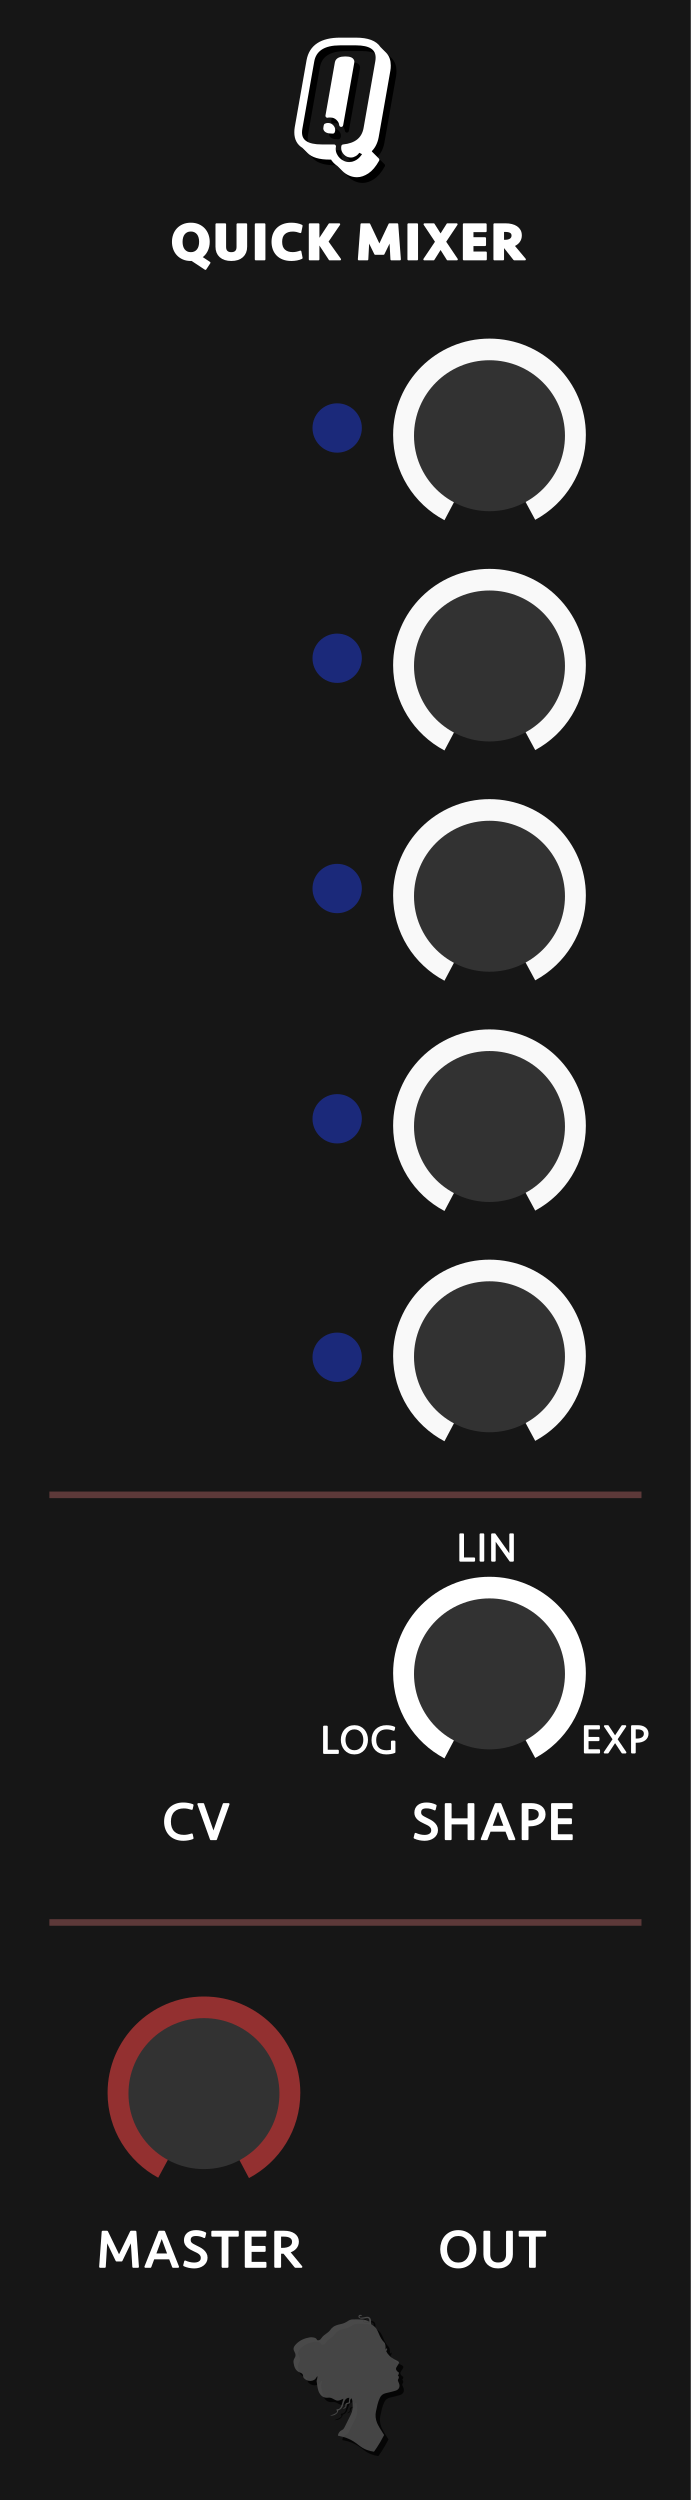
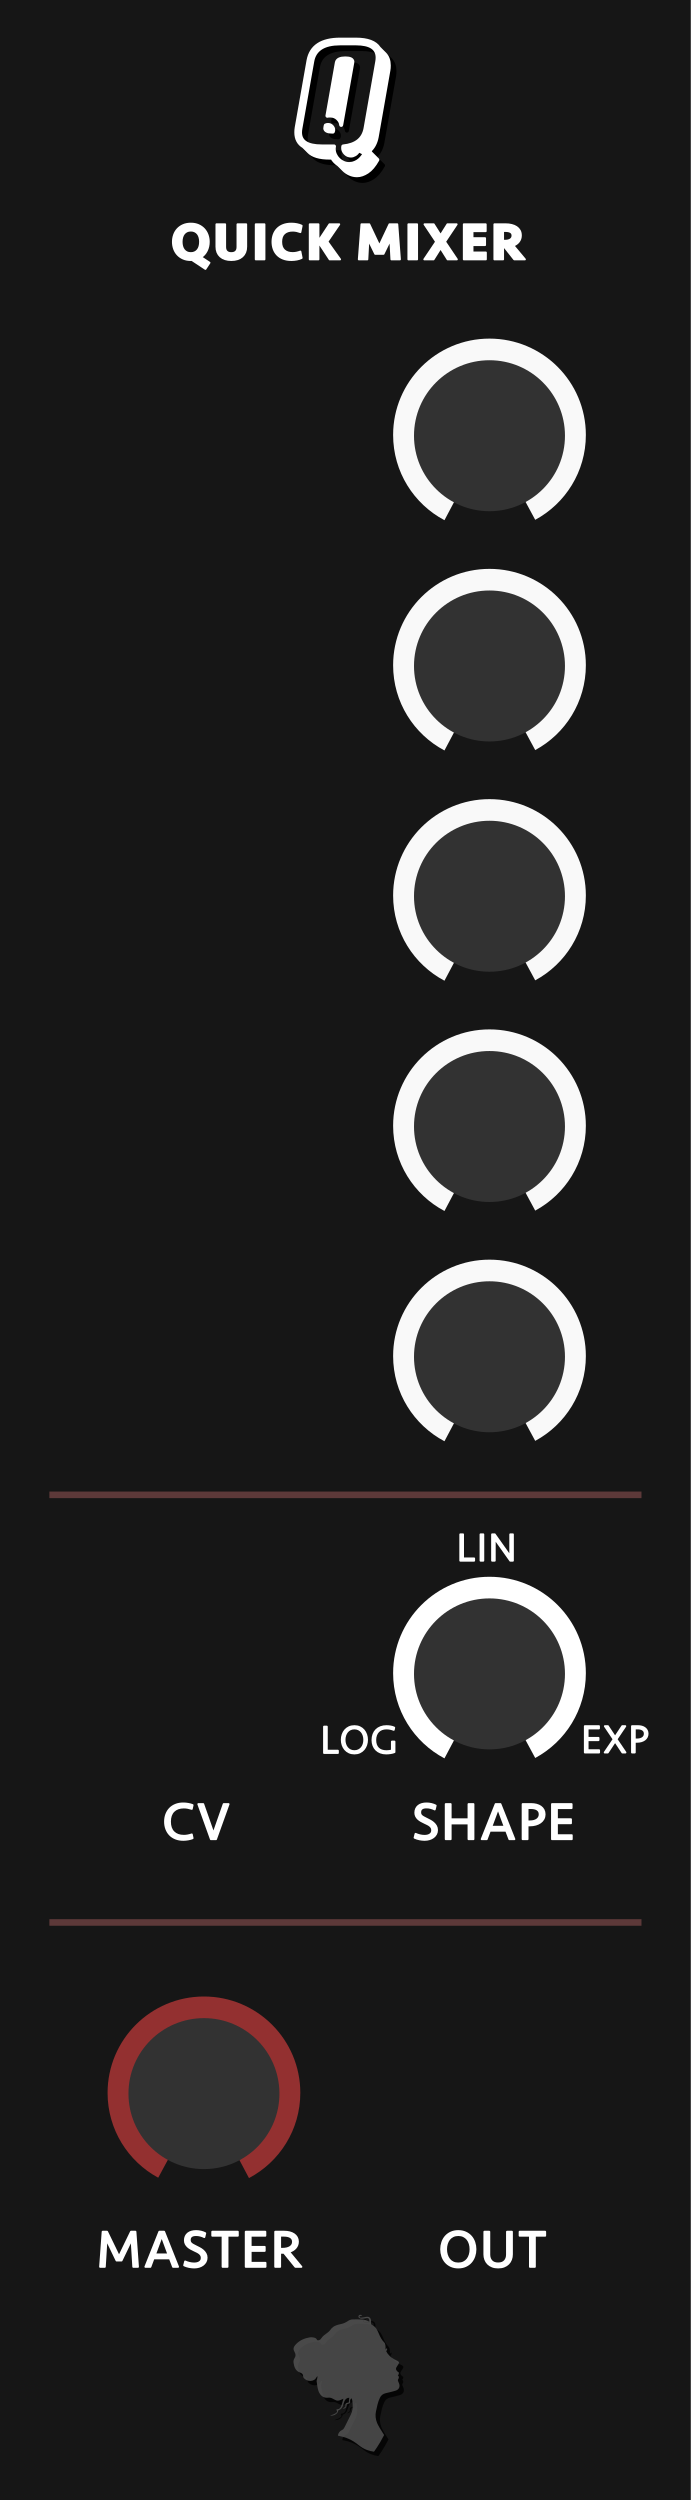
<svg xmlns="http://www.w3.org/2000/svg" width="105px" height="380px" version="1.1" xml:space="preserve" style="fill-rule:evenodd;clip-rule:evenodd;stroke-miterlimit:10;">
  <g id="Panel" transform="matrix(1.4,0,0,1,-7.10543e-15,0)">
    <rect x="0" y="0" width="75" height="380" style="fill:#161616;" />
  </g>
  <g id="Scales" transform="matrix(1,0,0,1,7.5,0)">
    <g id="ScaleSmall_3_" transform="matrix(1,0,0,1,-6.09332,-115.43)">
      <g id="OuterCircle_4_" transform="matrix(0.871536,0,0,0.871536,9.37732,23.2294)">
        <path d="M66.295,194.337c-4.545,-2.404 -7.642,-7.182 -7.642,-12.684c0,-7.92 6.422,-14.343 14.342,-14.343c7.921,0 14.343,6.423 14.343,14.343c0,5.459 -3.05,10.206 -7.538,12.628" style="fill:none;stroke:#f9f9f9;stroke-width:4.93px;" />
      </g>
      <circle id="Circle_4_" cx="72.995" cy="181.659" r="11.474" style="fill:#323232;" />
    </g>
    <g id="ScaleSmall_3_1" transform="matrix(1,0,0,1,-6.09332,-80.43)">
      <g id="OuterCircle_4_1" transform="matrix(0.871536,0,0,0.871536,9.37732,23.2294)">
        <path d="M66.295,194.337c-4.545,-2.404 -7.642,-7.182 -7.642,-12.684c0,-7.92 6.422,-14.343 14.342,-14.343c7.921,0 14.343,6.423 14.343,14.343c0,5.459 -3.05,10.206 -7.538,12.628" style="fill:none;stroke:#f9f9f9;stroke-width:4.93px;" />
      </g>
      <circle id="Circle_4_1" cx="72.995" cy="181.659" r="11.474" style="fill:#323232;" />
    </g>
    <g id="ScaleSmall_3_2" transform="matrix(1,0,0,1,-6.09332,-45.43)">
      <g id="OuterCircle_4_2" transform="matrix(0.871536,0,0,0.871536,9.37732,23.2294)">
        <path d="M66.295,194.337c-4.545,-2.404 -7.642,-7.182 -7.642,-12.684c0,-7.92 6.422,-14.343 14.342,-14.343c7.921,0 14.343,6.423 14.343,14.343c0,5.459 -3.05,10.206 -7.538,12.628" style="fill:none;stroke:#f9f9f9;stroke-width:4.93px;" />
      </g>
      <circle id="Circle_4_2" cx="72.995" cy="181.659" r="11.474" style="fill:#323232;" />
    </g>
    <g id="ScaleSmall_3_3" transform="matrix(1,0,0,1,-6.09332,-10.43)">
      <g id="OuterCircle_4_3" transform="matrix(0.871536,0,0,0.871536,9.37732,23.2294)">
        <path d="M66.295,194.337c-4.545,-2.404 -7.642,-7.182 -7.642,-12.684c0,-7.92 6.422,-14.343 14.342,-14.343c7.921,0 14.343,6.423 14.343,14.343c0,5.459 -3.05,10.206 -7.538,12.628" style="fill:none;stroke:#f9f9f9;stroke-width:4.93px;" />
      </g>
      <circle id="Circle_4_3" cx="72.995" cy="181.659" r="11.474" style="fill:#323232;" />
    </g>
    <g id="ScaleSmall_3_4" transform="matrix(1,0,0,1,-6.09332,24.57)">
      <g id="OuterCircle_4_4" transform="matrix(0.871536,0,0,0.871536,9.37732,23.2294)">
        <path d="M66.295,194.337c-4.545,-2.404 -7.642,-7.182 -7.642,-12.684c0,-7.92 6.422,-14.343 14.342,-14.343c7.921,0 14.343,6.423 14.343,14.343c0,5.459 -3.05,10.206 -7.538,12.628" style="fill:none;stroke:#f9f9f9;stroke-width:4.93px;" />
      </g>
      <circle id="Circle_4_4" cx="72.995" cy="181.659" r="11.474" style="fill:#323232;" />
    </g>
    <g id="ScaleSmall_3_5" transform="matrix(1,0,0,1,-6.09332,72.7723)">
      <g id="OuterCircle_4_5" transform="matrix(0.871536,0,0,0.871536,9.37732,23.2294)">
        <path d="M66.295,194.337c-4.545,-2.404 -7.642,-7.182 -7.642,-12.684c0,-7.92 6.422,-14.343 14.342,-14.343c7.921,0 14.343,6.423 14.343,14.343c0,5.459 -3.05,10.206 -7.538,12.628" style="fill:none;stroke:#fff;stroke-width:4.93px;" />
      </g>
      <circle id="Circle_4_5" cx="72.995" cy="181.659" r="11.474" style="fill:#323232;" />
    </g>
    <g id="ScaleSmall_3_6" transform="matrix(-1,0,0,1,96.4955,136.57)">
      <g id="OuterCircle_4_6" transform="matrix(0.871536,0,0,0.871536,9.37732,23.2294)">
        <path d="M66.295,194.337c-4.545,-2.404 -7.642,-7.182 -7.642,-12.684c0,-7.92 6.422,-14.343 14.342,-14.343c7.921,0 14.343,6.423 14.343,14.343c0,5.459 -3.05,10.206 -7.538,12.628" style="fill:none;stroke:#d63e3e;stroke-opacity:0.651;stroke-width:4.93px;" />
      </g>
      <circle id="Circle_4_6" cx="72.995" cy="181.659" r="11.474" style="fill:#323232;" />
-     </g>
-   </g>
-   <g id="LEDs" transform="matrix(1,0,0,1,6.5,0)">
-     <g transform="matrix(0.721533,0,0,0.783514,-41.1115,-54.6254)">
-       <ellipse cx="118.999" cy="152.748" rx="5.197" ry="4.786" style="fill:#1b297a;" />
-     </g>
-     <g transform="matrix(0.721533,0,0,0.783514,-41.1115,-19.6254)">
-       <ellipse cx="118.999" cy="152.748" rx="5.197" ry="4.786" style="fill:#1b297a;" />
-     </g>
-     <g transform="matrix(0.721533,0,0,0.783514,-41.1115,15.3746)">
-       <ellipse cx="118.999" cy="152.748" rx="5.197" ry="4.786" style="fill:#1b297a;" />
-     </g>
-     <g transform="matrix(0.721533,0,0,0.783514,-41.1115,50.3746)">
-       <ellipse cx="118.999" cy="152.748" rx="5.197" ry="4.786" style="fill:#1b297a;" />
-     </g>
-     <g transform="matrix(0.721533,0,0,0.783514,-41.1115,86.6246)">
-       <ellipse cx="118.999" cy="152.748" rx="5.197" ry="4.786" style="fill:#1b297a;" />
    </g>
  </g>
  <g id="Logo" transform="matrix(1,0,0,1,15.5,0)">
    <g transform="matrix(0.0779295,0,0,0.0779295,27.7136,350.135)">
      <path d="M232.321,164.268c-0.551,-1.407 -1.25,-2.487 -1.733,-4.267l0.016,0c-0.034,0 -0.056,-0.074 -0.088,-0.149c-0.062,-0.193 -0.122,-0.353 -0.173,-0.548c-0.097,-0.365 -0.189,-0.759 -0.253,-1.179c-0.043,-2.08 1.872,-2.792 1.946,-5.183c0.081,-2.573 -1.476,-3.898 -1.946,-4.241c-0.02,-0.028 -0.037,-0.054 -0.056,-0.082c0.012,-0.037 0.02,-0.068 0.031,-0.104c2.993,-2.433 1.69,-5.738 1.69,-5.738c-0.636,-0.338 -1.313,-0.55 -1.797,-0.98c-4.337,-3.863 -4.606,-6.636 -1.196,-11.288c0.866,-1.185 1.746,-2.375 2.467,-3.649c1.761,-3.117 1.359,-4.599 -1.81,-6.367c-2.28,-1.271 -4.743,-2.218 -6.988,-3.545c-6.396,-3.778 -11.834,-8.521 -15.061,-15.174c2.171,-3.872 2.171,-3.872 1.304,-6.341c-0.791,0.865 -1.527,1.672 -2.688,2.944c0,-3.049 0.294,-5.379 -0.083,-7.595c-0.367,-2.156 -0.85,-4.792 -2.281,-6.178c-5.217,-5.045 -8.175,-11.292 -10.92,-17.796c-2.029,-4.806 -4.196,-9.66 -8.171,-13.236c-2,-1.8 -4.474,-3.072 -6.742,-4.587c0,-1.354 0.017,-2.653 -0.006,-3.951c-0.019,-1.297 0.038,-2.61 -0.136,-3.89c-0.702,-5.113 -4.34,-7.564 -9.404,-6.548c-3.181,0.638 -6.385,1.238 -9.605,1.563c-1.888,0.19 -3.584,0.128 -3.225,-3.432c1.62,0 3.162,0 5.368,0c-1.104,0 -1.515,-1.544 -2.067,-1.769c-2.208,-0.892 -4.045,-0.36 -5.099,1.396c-1.25,2.077 0.023,3.586 1.504,4.555c1.273,0.832 3.004,1.441 4.492,1.365c3.234,-0.167 6.436,-0.842 9.658,-1.296c2.8,-0.394 4.451,0.587 5.01,3.266c0.266,1.278 0.047,2.658 0.047,3.561c-3.72,-1.383 -6.953,-3.369 -10.347,-3.69c-7.432,-0.706 -14.956,-0.912 -22.413,-0.611c-3.084,0.124 -6.484,1.511 -9.049,3.309c-4.547,3.188 -9.441,5.039 -14.773,6.138c-2.549,0.526 -5.106,1.149 -7.55,2.03c-4.689,1.689 -8.626,4.342 -11.53,8.63c-1.595,2.354 -3.836,4.445 -6.188,6.076c-4.591,3.184 -9.001,6.424 -12.144,11.187c-1.712,2.596 -4.124,4.212 -7.839,3.113c-1.104,-4.244 -4.87,-4.911 -8.627,-5.423c-1.764,-0.242 -3.625,-0.32 -5.373,-0.04c-10.247,1.643 -19.554,5.56 -26.813,13.074c-6.565,6.797 -5.937,10.365 -2.739,16.202c2.063,3.766 2.131,7.435 -0.279,11.089c-1.874,2.842 -2.57,6.013 -2.071,9.354c1.284,8.609 4.072,16.22 13.409,19.251c0.615,0.198 1.156,0.607 1.748,0.881c2.125,0.984 3.145,2.592 3.365,4.971c0.144,1.54 0.491,3.357 1.429,4.479c6.245,7.454 20.432,8.503 25.041,-1.951c0.189,-0.432 0.624,-0.756 0.945,-1.129c0.305,0.134 0.609,0.266 0.914,0.399c-0.27,1.348 -0.539,2.694 -0.81,4.042c-0.351,1.75 -1.204,3.572 -0.961,5.235c0.915,6.264 1.484,12.716 3.503,18.648c2.452,7.204 8.53,14.587 18.762,13.197c3.549,-0.483 6.782,0.391 9.818,2.234c1.254,0.76 2.657,1.272 3.912,2.027c3.221,1.943 6.497,1.898 9.857,0.464c2.024,-0.863 4.052,-1.726 6.331,-2.698c-1.16,4.041 -2.278,7.594 -3.189,11.197c-1.336,5.287 -3.631,9.452 -9.941,9.48c-0.115,0 -0.228,0.204 -0.481,0.441c0.473,1.385 0.975,2.855 1.446,4.234c-3.43,5.076 -9.388,5.288 -13.951,7.881c8.949,0.082 15.39,-4.254 16.179,-10.562c4.91,-1.582 7.805,-5.034 9.233,-9.921c0.777,-2.659 1.611,-5.32 2.672,-7.879c1.746,-4.209 4.792,-6.719 9.406,-6.833c-0.302,3.22 -0.579,6.169 -0.855,9.113c-6.687,1.486 -6.819,1.649 -6.534,8.315c-1.583,1.269 -3.238,2.596 -5.685,4.557c6.226,-1.428 7.436,-2.953 8.025,-9.211c0.938,-0.325 1.962,-0.799 3.039,-1.035c4.009,-0.875 4.11,-0.859 3.682,-5.037c-0.251,-2.445 0.739,-3.996 3.163,-5.664c0.451,1.766 0.892,3.088 1.115,4.445c0.316,1.923 0.547,3.867 0.687,5.81c0.517,7.404 -0.06,14.643 -3.457,21.43c-4.159,8.313 -8.334,16.622 -12.413,24.973c-1.174,2.404 -2.482,4.234 -5.172,5.433c-4.265,1.907 -7.421,6.556 -7.757,10.832c15.258,2.949 26.312,6.953 41.04,18.833c9.647,7.785 19.862,11.309 29.399,12.456c0.003,-0.004 10.248,-13.711 19.753,-32.558c-0.241,-0.365 -0.484,-0.728 -0.723,-1.095c-6.25,-9.478 -11.533,-18.592 -13.049,-22.521c-2.853,-7.395 -3.838,-14.659 -2.132,-22.466c1.983,-9.083 3.633,-18.206 7.761,-26.672c2.412,-4.95 6.15,-7.711 11.519,-8.858c6.366,-1.36 12.689,-3.037 18.94,-4.868c6.706,-1.966 9.308,-7.753 6.747,-14.275Z" style="fill-opacity:0.761;fill-rule:nonzero;" />
    </g>
    <g transform="matrix(0.0779295,0,0,0.0779295,27.0462,349.468)">
      <path d="M232.321,164.268c-0.551,-1.407 -1.25,-2.487 -1.733,-4.267l0.016,0c-0.034,0 -0.056,-0.074 -0.088,-0.149c-0.062,-0.193 -0.122,-0.353 -0.173,-0.548c-0.097,-0.365 -0.189,-0.759 -0.253,-1.179c-0.043,-2.08 1.872,-2.792 1.946,-5.183c0.081,-2.573 -1.476,-3.898 -1.946,-4.241c-0.02,-0.028 -0.037,-0.054 -0.056,-0.082c0.012,-0.037 0.02,-0.068 0.031,-0.104c2.993,-2.433 1.69,-5.738 1.69,-5.738c-0.636,-0.338 -1.313,-0.55 -1.797,-0.98c-4.337,-3.863 -4.606,-6.636 -1.196,-11.288c0.866,-1.185 1.746,-2.375 2.467,-3.649c1.761,-3.117 1.359,-4.599 -1.81,-6.367c-2.28,-1.271 -4.743,-2.218 -6.988,-3.545c-6.396,-3.778 -11.834,-8.521 -15.061,-15.174c2.171,-3.872 2.171,-3.872 1.304,-6.341c-0.791,0.865 -1.527,1.672 -2.688,2.944c0,-3.049 0.294,-5.379 -0.083,-7.595c-0.367,-2.156 -0.85,-4.792 -2.281,-6.178c-5.217,-5.045 -8.175,-11.292 -10.92,-17.796c-2.029,-4.806 -4.196,-9.66 -8.171,-13.236c-2,-1.8 -4.474,-3.072 -6.742,-4.587c0,-1.354 0.017,-2.653 -0.006,-3.951c-0.019,-1.297 0.038,-2.61 -0.136,-3.89c-0.702,-5.113 -4.34,-7.564 -9.404,-6.548c-3.181,0.638 -6.385,1.238 -9.605,1.563c-1.888,0.19 -3.584,0.128 -3.225,-3.432c1.62,0 3.162,0 5.368,0c-1.104,0 -1.515,-1.544 -2.067,-1.769c-2.208,-0.892 -4.045,-0.36 -5.099,1.396c-1.25,2.077 0.023,3.586 1.504,4.555c1.273,0.832 3.004,1.441 4.492,1.365c3.234,-0.167 6.436,-0.842 9.658,-1.296c2.8,-0.394 4.451,0.587 5.01,3.266c0.266,1.278 0.047,2.658 0.047,3.561c-3.72,-1.383 -6.953,-3.369 -10.347,-3.69c-7.432,-0.706 -14.956,-0.912 -22.413,-0.611c-3.084,0.124 -6.484,1.511 -9.049,3.309c-4.547,3.188 -9.441,5.039 -14.773,6.138c-2.549,0.526 -5.106,1.149 -7.55,2.03c-4.689,1.689 -8.626,4.342 -11.53,8.63c-1.595,2.354 -3.836,4.445 -6.188,6.076c-4.591,3.184 -9.001,6.424 -12.144,11.187c-1.712,2.596 -4.124,4.212 -7.839,3.113c-1.104,-4.244 -4.87,-4.911 -8.627,-5.423c-1.764,-0.242 -3.625,-0.32 -5.373,-0.04c-10.247,1.643 -19.554,5.56 -26.813,13.074c-6.565,6.797 -5.937,10.365 -2.739,16.202c2.063,3.766 2.131,7.435 -0.279,11.089c-1.874,2.842 -2.57,6.013 -2.071,9.354c1.284,8.609 4.072,16.22 13.409,19.251c0.615,0.198 1.156,0.607 1.748,0.881c2.125,0.984 3.145,2.592 3.365,4.971c0.144,1.54 0.491,3.357 1.429,4.479c6.245,7.454 20.432,8.503 25.041,-1.951c0.189,-0.432 0.624,-0.756 0.945,-1.129c0.305,0.134 0.609,0.266 0.914,0.399c-0.27,1.348 -0.539,2.694 -0.81,4.042c-0.351,1.75 -1.204,3.572 -0.961,5.235c0.915,6.264 1.484,12.716 3.503,18.648c2.452,7.204 8.53,14.587 18.762,13.197c3.549,-0.483 6.782,0.391 9.818,2.234c1.254,0.76 2.657,1.272 3.912,2.027c3.221,1.943 6.497,1.898 9.857,0.464c2.024,-0.863 4.052,-1.726 6.331,-2.698c-1.16,4.041 -2.278,7.594 -3.189,11.197c-1.336,5.287 -3.631,9.452 -9.941,9.48c-0.115,0 -0.228,0.204 -0.481,0.441c0.473,1.385 0.975,2.855 1.446,4.234c-3.43,5.076 -9.388,5.288 -13.951,7.881c8.949,0.082 15.39,-4.254 16.179,-10.562c4.91,-1.582 7.805,-5.034 9.233,-9.921c0.777,-2.659 1.611,-5.32 2.672,-7.879c1.746,-4.209 4.792,-6.719 9.406,-6.833c-0.302,3.22 -0.579,6.169 -0.855,9.113c-6.687,1.486 -6.819,1.649 -6.534,8.315c-1.583,1.269 -3.238,2.596 -5.685,4.557c6.226,-1.428 7.436,-2.953 8.025,-9.211c0.938,-0.325 1.962,-0.799 3.039,-1.035c4.009,-0.875 4.11,-0.859 3.682,-5.037c-0.251,-2.445 0.739,-3.996 3.163,-5.664c0.451,1.766 0.892,3.088 1.115,4.445c0.316,1.923 0.547,3.867 0.687,5.81c0.517,7.404 -0.06,14.643 -3.457,21.43c-4.159,8.313 -8.334,16.622 -12.413,24.973c-1.174,2.404 -2.482,4.234 -5.172,5.433c-4.265,1.907 -7.421,6.556 -7.757,10.832c15.258,2.949 26.312,6.953 41.04,18.833c9.647,7.785 19.862,11.309 29.399,12.456c0.003,-0.004 10.248,-13.711 19.753,-32.558c-0.241,-0.365 -0.484,-0.728 -0.723,-1.095c-6.25,-9.478 -11.533,-18.592 -13.049,-22.521c-2.853,-7.395 -3.838,-14.659 -2.132,-22.466c1.983,-9.083 3.633,-18.206 7.761,-26.672c2.412,-4.95 6.15,-7.711 11.519,-8.858c6.366,-1.36 12.689,-3.037 18.94,-4.868c6.706,-1.966 9.308,-7.753 6.747,-14.275Z" style="fill:#5a5a5a;fill-opacity:0.761;fill-rule:nonzero;" />
    </g>
  </g>
  <g id="Description" transform="matrix(1,0,0,1,-0.894207,-23.7183)">
    <path d="M30.054,63.222c-0.021,0.006 -0.042,0.01 -0.064,0.012c-0.021,0.003 -0.05,0.004 -0.088,0.004c-0.432,0 -0.817,-0.073 -1.156,-0.22c-0.338,-0.146 -0.624,-0.345 -0.856,-0.596c-0.232,-0.25 -0.408,-0.542 -0.528,-0.876c-0.12,-0.333 -0.18,-0.689 -0.18,-1.068c0,-0.378 0.06,-0.734 0.18,-1.068c0.12,-0.333 0.296,-0.625 0.528,-0.876c0.232,-0.25 0.518,-0.449 0.856,-0.596c0.339,-0.146 0.724,-0.22 1.156,-0.22c0.432,0 0.816,0.074 1.152,0.22c0.336,0.147 0.62,0.346 0.852,0.596c0.232,0.251 0.41,0.543 0.532,0.876c0.123,0.334 0.184,0.69 0.184,1.068c0,0.491 -0.1,0.94 -0.3,1.348c-0.2,0.408 -0.489,0.735 -0.868,0.98l1.28,0.848l-0.616,0.936l-2.064,-1.368Zm-0.152,-1.024c0.23,0 0.432,-0.042 0.608,-0.128c0.176,-0.085 0.324,-0.204 0.444,-0.356c0.12,-0.152 0.21,-0.333 0.268,-0.544c0.059,-0.21 0.088,-0.441 0.088,-0.692c0,-0.25 -0.029,-0.481 -0.088,-0.692c-0.058,-0.21 -0.148,-0.392 -0.268,-0.544c-0.12,-0.152 -0.268,-0.27 -0.444,-0.356c-0.176,-0.085 -0.378,-0.128 -0.608,-0.128c-0.234,0 -0.438,0.043 -0.612,0.128c-0.173,0.086 -0.32,0.204 -0.44,0.356c-0.12,0.152 -0.209,0.334 -0.268,0.544c-0.058,0.211 -0.088,0.442 -0.088,0.692c0,0.251 0.03,0.482 0.088,0.692c0.059,0.211 0.148,0.392 0.268,0.544c0.12,0.152 0.267,0.271 0.44,0.356c0.174,0.086 0.378,0.128 0.612,0.128Z" style="fill:#fff;fill-rule:nonzero;stroke:#fff;stroke-width:0.3px;stroke-linejoin:round;stroke-miterlimit:1.414;" />
    <path d="M36.998,57.814l1.312,0l0,3.408c0,0.63 -0.198,1.123 -0.596,1.48c-0.397,0.358 -0.95,0.536 -1.66,0.536c-0.709,0 -1.262,-0.178 -1.66,-0.536c-0.397,-0.357 -0.596,-0.85 -0.596,-1.48l0,-3.408l1.312,0l0,3.448c0,0.304 0.08,0.536 0.24,0.696c0.16,0.16 0.395,0.24 0.704,0.24c0.31,0 0.544,-0.08 0.704,-0.24c0.16,-0.16 0.24,-0.392 0.24,-0.696l0,-3.448Z" style="fill:#fff;fill-rule:nonzero;stroke:#fff;stroke-width:0.3px;stroke-linejoin:round;stroke-miterlimit:1.414;" />
    <rect x="39.774" y="57.814" width="1.312" height="5.328" style="fill:#fff;fill-rule:nonzero;stroke:#fff;stroke-width:0.3px;stroke-linejoin:round;stroke-miterlimit:1.414;" />
    <path d="M45.182,57.718c0.278,0 0.556,0.027 0.836,0.08c0.28,0.054 0.522,0.131 0.724,0.232l-0.192,0.968c-0.16,-0.064 -0.342,-0.118 -0.548,-0.164c-0.205,-0.045 -0.409,-0.068 -0.612,-0.068c-0.544,0 -0.973,0.142 -1.288,0.424c-0.314,0.283 -0.472,0.712 -0.472,1.288c0,0.576 0.158,1.006 0.472,1.288c0.315,0.283 0.744,0.424 1.288,0.424c0.203,0 0.407,-0.022 0.612,-0.068c0.206,-0.045 0.388,-0.1 0.548,-0.164l0.192,0.968c-0.202,0.102 -0.444,0.179 -0.724,0.232c-0.28,0.054 -0.558,0.08 -0.836,0.08c-0.469,0 -0.882,-0.069 -1.24,-0.208c-0.357,-0.138 -0.656,-0.33 -0.896,-0.576c-0.24,-0.245 -0.421,-0.536 -0.544,-0.872c-0.122,-0.336 -0.184,-0.704 -0.184,-1.104c0,-0.4 0.062,-0.768 0.184,-1.104c0.123,-0.336 0.304,-0.626 0.544,-0.872c0.24,-0.245 0.539,-0.437 0.896,-0.576c0.358,-0.138 0.771,-0.208 1.24,-0.208Z" style="fill:#fff;fill-rule:nonzero;stroke:#fff;stroke-width:0.3px;stroke-linejoin:round;stroke-miterlimit:1.414;" />
    <path d="M47.982,63.142l0,-5.328l1.312,0l0,2.552l1.68,-2.552l1.48,0l-1.8,2.632l1.928,2.696l-1.576,0l-1.712,-2.608l0,2.608l-1.312,0Z" style="fill:#fff;fill-rule:nonzero;stroke:#fff;stroke-width:0.3px;stroke-linejoin:round;stroke-miterlimit:1.414;" />
    <path d="M59.19,62.294l-1.264,0l-1.04,-2.136l-0.16,2.984l-1.288,0l0.4,-5.328l1.184,0l1.536,3.256l1.536,-3.256l1.184,0l0.4,5.328l-1.288,0l-0.16,-2.984l-1.04,2.136Z" style="fill:#fff;fill-rule:nonzero;stroke:#fff;stroke-width:0.3px;stroke-linejoin:round;stroke-miterlimit:1.414;" />
    <rect x="62.974" y="57.814" width="1.312" height="5.328" style="fill:#fff;fill-rule:nonzero;stroke:#fff;stroke-width:0.3px;stroke-linejoin:round;stroke-miterlimit:1.414;" />
    <path d="M68.534,60.462l1.8,2.68l-1.4,0l-1.072,-1.704l-1.072,1.704l-1.4,0l1.8,-2.68l-1.768,-2.648l1.392,0l1.048,1.664l1.048,-1.664l1.392,0l-1.768,2.648Z" style="fill:#fff;fill-rule:nonzero;stroke:#fff;stroke-width:0.3px;stroke-linejoin:round;stroke-miterlimit:1.414;" />
    <path d="M71.398,57.814l3.32,0l0,1.04l-2.008,0l0,1.072l1.912,0l0,1.04l-1.912,0l0,1.136l2.032,0l0,1.04l-3.344,0l0,-5.328Z" style="fill:#fff;fill-rule:nonzero;stroke:#fff;stroke-width:0.3px;stroke-linejoin:round;stroke-miterlimit:1.414;" />
    <path d="M80.062,59.502c0,0.358 -0.1,0.67 -0.3,0.936c-0.2,0.267 -0.478,0.47 -0.836,0.608l1.752,2.096l-1.616,0l-1.464,-1.848l-0.24,0l0,1.848l-1.312,0l0,-5.328l1.696,0c0.331,0 0.638,0.035 0.92,0.104c0.283,0.07 0.528,0.174 0.736,0.312c0.208,0.139 0.371,0.314 0.488,0.524c0.118,0.211 0.176,0.46 0.176,0.748Zm-1.264,0.024c0,-0.24 -0.093,-0.417 -0.28,-0.532c-0.186,-0.114 -0.448,-0.172 -0.784,-0.172l-0.376,0l0,1.496l0.32,0c0.352,0 0.627,-0.069 0.824,-0.208c0.198,-0.138 0.296,-0.333 0.296,-0.584Z" style="fill:#fff;fill-rule:nonzero;stroke:#fff;stroke-width:0.3px;stroke-linejoin:round;stroke-miterlimit:1.414;" />
  </g>
  <g id="Label" transform="matrix(1,0,0,1,7.5,0)">
    <g id="Description1" transform="matrix(1,0,0,1,-9.6616,216.412)">
      <path d="M30.022,57.718c0.24,0 0.491,0.023 0.752,0.068c0.262,0.046 0.48,0.106 0.656,0.18l-0.12,0.568c-0.181,-0.064 -0.376,-0.116 -0.584,-0.156c-0.208,-0.04 -0.413,-0.06 -0.616,-0.06c-0.666,0 -1.186,0.187 -1.56,0.56c-0.373,0.374 -0.56,0.907 -0.56,1.6c0,0.694 0.187,1.227 0.56,1.6c0.374,0.374 0.894,0.56 1.56,0.56c0.203,0 0.408,-0.02 0.616,-0.06c0.208,-0.04 0.403,-0.092 0.584,-0.156l0.12,0.568c-0.176,0.075 -0.394,0.135 -0.656,0.18c-0.261,0.046 -0.512,0.068 -0.752,0.068c-0.437,0 -0.828,-0.069 -1.172,-0.208c-0.344,-0.138 -0.633,-0.33 -0.868,-0.576c-0.234,-0.245 -0.414,-0.536 -0.54,-0.872c-0.125,-0.336 -0.188,-0.704 -0.188,-1.104c0,-0.4 0.063,-0.768 0.188,-1.104c0.126,-0.336 0.306,-0.626 0.54,-0.872c0.235,-0.245 0.524,-0.437 0.868,-0.576c0.344,-0.138 0.735,-0.208 1.172,-0.208Z" style="fill:#fff;fill-rule:nonzero;stroke:#fff;stroke-width:0.3px;stroke-linejoin:round;stroke-miterlimit:1.414;" />
      <path d="M36.166,57.814l0.736,0l-1.912,5.328l-0.768,0l-1.912,-5.328l0.736,0l1.56,4.456l1.56,-4.456Z" style="fill:#fff;fill-rule:nonzero;stroke:#fff;stroke-width:0.3px;stroke-linejoin:round;stroke-miterlimit:1.414;" />
    </g>
    <g id="Shapes">
      <g id="Description2" transform="matrix(1,0,0,1,53.982,203.234)">
        <path d="M27.42,59.146l2.136,0l0,0.336l-1.728,0l0,1.446l1.656,0l0,0.336l-1.656,0l0,1.542l1.746,0l0,0.336l-2.154,0l0,-3.996Z" style="fill:#fff;fill-rule:nonzero;stroke:#fff;stroke-width:0.3px;stroke-linejoin:round;stroke-miterlimit:1.414;" />
        <path d="M33.108,59.146l0.45,0l-1.338,1.986l1.362,2.01l-0.456,0l-1.116,-1.692l-1.116,1.692l-0.456,0l1.362,-2.01l-1.338,-1.986l0.45,0l1.098,1.662l1.098,-1.662Z" style="fill:#fff;fill-rule:nonzero;stroke:#fff;stroke-width:0.3px;stroke-linejoin:round;stroke-miterlimit:1.414;" />
        <path d="M36.942,60.286c0,0.192 -0.04,0.364 -0.12,0.516c-0.08,0.152 -0.191,0.28 -0.333,0.384c-0.142,0.104 -0.31,0.184 -0.504,0.24c-0.194,0.056 -0.407,0.084 -0.639,0.084l-0.348,0l0,1.632l-0.408,0l0,-3.996l0.894,0c0.2,0 0.389,0.024 0.567,0.072c0.178,0.048 0.333,0.12 0.465,0.216c0.132,0.096 0.236,0.215 0.312,0.357c0.076,0.142 0.114,0.307 0.114,0.495Zm-0.408,0c0,-0.144 -0.029,-0.267 -0.087,-0.369c-0.058,-0.102 -0.137,-0.185 -0.237,-0.249c-0.1,-0.064 -0.214,-0.111 -0.342,-0.141c-0.128,-0.03 -0.262,-0.045 -0.402,-0.045l-0.468,0l0,1.692l0.366,0c0.168,0 0.324,-0.02 0.468,-0.06c0.144,-0.04 0.268,-0.097 0.372,-0.171c0.104,-0.074 0.185,-0.166 0.243,-0.276c0.058,-0.11 0.087,-0.237 0.087,-0.381Z" style="fill:#fff;fill-rule:nonzero;stroke:#fff;stroke-width:0.3px;stroke-linejoin:round;stroke-miterlimit:1.414;" />
      </g>
      <g id="Description3" transform="matrix(1,0,0,1,14.3408,203.306)">
        <path d="M27.828,59.146l0,3.66l1.686,0l0,0.336l-2.094,0l0,-3.996l0.408,0Z" style="fill:#fff;fill-rule:nonzero;stroke:#fff;stroke-width:0.3px;stroke-linejoin:round;stroke-miterlimit:1.414;" />
        <path d="M32.028,63.214c-0.304,0 -0.575,-0.056 -0.813,-0.168c-0.238,-0.112 -0.438,-0.263 -0.6,-0.453c-0.162,-0.19 -0.286,-0.41 -0.372,-0.66c-0.086,-0.25 -0.129,-0.513 -0.129,-0.789c0,-0.276 0.043,-0.539 0.129,-0.789c0.086,-0.25 0.21,-0.47 0.372,-0.66c0.162,-0.19 0.362,-0.341 0.6,-0.453c0.238,-0.112 0.509,-0.168 0.813,-0.168c0.304,0 0.575,0.056 0.813,0.168c0.238,0.112 0.438,0.263 0.6,0.453c0.162,0.19 0.286,0.41 0.372,0.66c0.086,0.25 0.129,0.513 0.129,0.789c0,0.276 -0.043,0.539 -0.129,0.789c-0.086,0.25 -0.21,0.47 -0.372,0.66c-0.162,0.19 -0.362,0.341 -0.6,0.453c-0.238,0.112 -0.509,0.168 -0.813,0.168Zm0,-0.336c0.24,0 0.453,-0.046 0.639,-0.138c0.186,-0.092 0.344,-0.216 0.474,-0.372c0.13,-0.156 0.228,-0.339 0.294,-0.549c0.066,-0.21 0.099,-0.435 0.099,-0.675c0,-0.236 -0.033,-0.459 -0.099,-0.669c-0.066,-0.21 -0.164,-0.394 -0.294,-0.552c-0.13,-0.158 -0.288,-0.283 -0.474,-0.375c-0.186,-0.092 -0.399,-0.138 -0.639,-0.138c-0.24,0 -0.453,0.046 -0.639,0.138c-0.186,0.092 -0.343,0.217 -0.471,0.375c-0.128,0.158 -0.226,0.342 -0.294,0.552c-0.068,0.21 -0.102,0.433 -0.102,0.669c0,0.24 0.034,0.465 0.102,0.675c0.068,0.21 0.166,0.393 0.294,0.549c0.128,0.156 0.285,0.28 0.471,0.372c0.186,0.092 0.399,0.138 0.639,0.138Z" style="fill:#fff;fill-rule:nonzero;stroke:#fff;stroke-width:0.3px;stroke-linejoin:round;stroke-miterlimit:1.414;" />
        <path d="M36.9,59.074c0.216,0 0.424,0.017 0.624,0.051c0.2,0.034 0.384,0.091 0.552,0.171l-0.072,0.33c-0.164,-0.068 -0.34,-0.121 -0.528,-0.159c-0.188,-0.038 -0.378,-0.057 -0.57,-0.057c-0.26,0 -0.495,0.039 -0.705,0.117c-0.21,0.078 -0.39,0.193 -0.54,0.345c-0.15,0.152 -0.266,0.338 -0.348,0.558c-0.082,0.22 -0.123,0.472 -0.123,0.756c0,0.536 0.147,0.953 0.441,1.251c0.294,0.298 0.721,0.447 1.281,0.447c0.128,0 0.271,-0.01 0.429,-0.03c0.158,-0.02 0.289,-0.046 0.393,-0.078l0,-1.356l0.378,0l0,1.59c-0.16,0.064 -0.354,0.114 -0.582,0.15c-0.228,0.036 -0.45,0.054 -0.666,0.054c-0.324,0 -0.614,-0.049 -0.87,-0.147c-0.256,-0.098 -0.474,-0.236 -0.654,-0.414c-0.18,-0.178 -0.318,-0.392 -0.414,-0.642c-0.096,-0.25 -0.144,-0.525 -0.144,-0.825c0,-0.32 0.049,-0.61 0.147,-0.87c0.098,-0.26 0.239,-0.482 0.423,-0.666c0.184,-0.184 0.407,-0.326 0.669,-0.426c0.262,-0.1 0.555,-0.15 0.879,-0.15Z" style="fill:#fff;fill-rule:nonzero;stroke:#fff;stroke-width:0.3px;stroke-linejoin:round;stroke-miterlimit:1.414;" />
      </g>
      <g id="Description4" transform="matrix(1,0,0,1,35.049,174.078)">
        <path d="M27.828,59.146l0,3.66l1.686,0l0,0.336l-2.094,0l0,-3.996l0.408,0Z" style="fill:#fff;fill-rule:nonzero;stroke:#fff;stroke-width:0.3px;stroke-linejoin:round;stroke-miterlimit:1.414;" />
        <rect x="30.498" y="59.146" width="0.408" height="3.996" style="fill:#fff;fill-rule:nonzero;stroke:#fff;stroke-width:0.3px;stroke-linejoin:round;stroke-miterlimit:1.414;" />
        <path d="M35.016,63.142l-2.37,-3.342l0,3.342l-0.39,0l0,-3.996l0.39,0l2.37,3.342l0,-3.342l0.39,0l0,3.996l-0.39,0Z" style="fill:#fff;fill-rule:nonzero;stroke:#fff;stroke-width:0.3px;stroke-linejoin:round;stroke-miterlimit:1.414;" />
      </g>
    </g>
    <g id="Description5" transform="matrix(1,0,0,1,28.3,216.412)">
      <path d="M30.622,61.758c0,0.23 -0.049,0.435 -0.148,0.616c-0.098,0.182 -0.232,0.336 -0.4,0.464c-0.168,0.128 -0.365,0.227 -0.592,0.296c-0.226,0.07 -0.47,0.104 -0.732,0.104c-0.256,0 -0.518,-0.026 -0.788,-0.08c-0.269,-0.053 -0.516,-0.133 -0.74,-0.24l0.144,-0.584c0.198,0.091 0.415,0.166 0.652,0.224c0.238,0.059 0.476,0.088 0.716,0.088c0.347,0 0.627,-0.073 0.84,-0.22c0.214,-0.146 0.32,-0.358 0.32,-0.636c0,-0.154 -0.03,-0.286 -0.092,-0.396c-0.061,-0.109 -0.145,-0.208 -0.252,-0.296c-0.106,-0.088 -0.23,-0.166 -0.372,-0.236c-0.141,-0.069 -0.292,-0.141 -0.452,-0.216c-0.181,-0.085 -0.356,-0.174 -0.524,-0.268c-0.168,-0.093 -0.316,-0.2 -0.444,-0.32c-0.128,-0.12 -0.23,-0.256 -0.308,-0.408c-0.077,-0.152 -0.116,-0.329 -0.116,-0.532c0,-0.229 0.042,-0.432 0.124,-0.608c0.083,-0.176 0.199,-0.322 0.348,-0.44c0.15,-0.117 0.328,-0.205 0.536,-0.264c0.208,-0.058 0.438,-0.088 0.688,-0.088c0.256,0 0.506,0.03 0.748,0.088c0.243,0.059 0.455,0.136 0.636,0.232l-0.136,0.584c-0.17,-0.09 -0.365,-0.165 -0.584,-0.224c-0.218,-0.058 -0.44,-0.088 -0.664,-0.088c-0.645,0 -0.968,0.251 -0.968,0.752c0,0.112 0.016,0.21 0.048,0.292c0.032,0.083 0.084,0.16 0.156,0.232c0.072,0.072 0.168,0.142 0.288,0.208c0.12,0.067 0.266,0.143 0.436,0.228c0.171,0.086 0.352,0.178 0.544,0.276c0.192,0.099 0.368,0.216 0.528,0.352c0.16,0.136 0.294,0.295 0.4,0.476c0.107,0.182 0.16,0.392 0.16,0.632Z" style="fill:#fff;fill-rule:nonzero;stroke:#fff;stroke-width:0.3px;stroke-linejoin:round;stroke-miterlimit:1.414;" />
      <path d="M35.422,63.142l0,-2.392l-2.728,0l0,2.392l-0.736,0l0,-5.328l0.736,0l0,2.312l2.728,0l0,-2.312l0.736,0l0,5.328l-0.736,0Z" style="fill:#fff;fill-rule:nonzero;stroke:#fff;stroke-width:0.3px;stroke-linejoin:round;stroke-miterlimit:1.414;" />
      <path d="M42.382,63.142l-0.752,0l-0.488,-1.288l-2.488,0l-0.48,1.288l-0.752,0l2.12,-5.328l0.72,0l2.12,5.328Zm-3.504,-1.88l2.048,0l-1.024,-2.776l-1.024,2.776Z" style="fill:#fff;fill-rule:nonzero;stroke:#fff;stroke-width:0.3px;stroke-linejoin:round;stroke-miterlimit:1.414;" />
      <path d="M46.974,59.374c0,0.256 -0.056,0.487 -0.168,0.692c-0.112,0.206 -0.268,0.38 -0.468,0.524c-0.2,0.144 -0.436,0.255 -0.708,0.332c-0.272,0.078 -0.565,0.116 -0.88,0.116l-0.368,0l0,2.104l-0.736,0l0,-5.328l1.288,0c0.288,0 0.556,0.032 0.804,0.096c0.248,0.064 0.464,0.162 0.648,0.292c0.184,0.131 0.328,0.294 0.432,0.488c0.104,0.195 0.156,0.423 0.156,0.684Zm-0.736,-0.008c0,-0.176 -0.034,-0.324 -0.104,-0.444c-0.069,-0.12 -0.164,-0.218 -0.284,-0.296c-0.12,-0.077 -0.261,-0.133 -0.424,-0.168c-0.162,-0.034 -0.334,-0.052 -0.516,-0.052l-0.528,0l0,2.04l0.392,0c0.214,0 0.41,-0.024 0.588,-0.072c0.179,-0.048 0.334,-0.118 0.464,-0.212c0.131,-0.093 0.232,-0.206 0.304,-0.34c0.072,-0.133 0.108,-0.285 0.108,-0.456Z" style="fill:#fff;fill-rule:nonzero;stroke:#fff;stroke-width:0.3px;stroke-linejoin:round;stroke-miterlimit:1.414;" />
      <path d="M48.11,57.814l2.968,0l0,0.6l-2.232,0l0,1.704l2.136,0l0,0.6l-2.136,0l0,1.824l2.256,0l0,0.6l-2.992,0l0,-5.328Z" style="fill:#fff;fill-rule:nonzero;stroke:#fff;stroke-width:0.3px;stroke-linejoin:round;stroke-miterlimit:1.414;" />
    </g>
    <g id="Description6" transform="matrix(1,0,0,1,32.292,281.412)">
      <path d="M29.87,63.238c-0.416,0 -0.786,-0.074 -1.112,-0.224c-0.325,-0.149 -0.597,-0.349 -0.816,-0.6c-0.218,-0.25 -0.385,-0.544 -0.5,-0.88c-0.114,-0.336 -0.172,-0.688 -0.172,-1.056c0,-0.368 0.058,-0.72 0.172,-1.056c0.115,-0.336 0.282,-0.629 0.5,-0.88c0.219,-0.25 0.491,-0.45 0.816,-0.6c0.326,-0.149 0.696,-0.224 1.112,-0.224c0.416,0 0.787,0.075 1.112,0.224c0.326,0.15 0.598,0.35 0.816,0.6c0.219,0.251 0.386,0.544 0.5,0.88c0.115,0.336 0.172,0.688 0.172,1.056c0,0.368 -0.057,0.72 -0.172,1.056c-0.114,0.336 -0.281,0.63 -0.5,0.88c-0.218,0.251 -0.49,0.451 -0.816,0.6c-0.325,0.15 -0.696,0.224 -1.112,0.224Zm0,-0.592c0.304,0 0.574,-0.056 0.808,-0.168c0.235,-0.112 0.43,-0.266 0.584,-0.464c0.155,-0.197 0.272,-0.428 0.352,-0.692c0.08,-0.264 0.12,-0.545 0.12,-0.844c0,-0.298 -0.04,-0.58 -0.12,-0.844c-0.08,-0.264 -0.197,-0.493 -0.352,-0.688c-0.154,-0.194 -0.349,-0.349 -0.584,-0.464c-0.234,-0.114 -0.504,-0.172 -0.808,-0.172c-0.304,0 -0.573,0.058 -0.808,0.172c-0.234,0.115 -0.429,0.27 -0.584,0.464c-0.154,0.195 -0.272,0.424 -0.352,0.688c-0.08,0.264 -0.12,0.546 -0.12,0.844c0,0.299 0.04,0.58 0.12,0.844c0.08,0.264 0.198,0.495 0.352,0.692c0.155,0.198 0.35,0.352 0.584,0.464c0.235,0.112 0.504,0.168 0.808,0.168Z" style="fill:#fff;fill-rule:nonzero;stroke:#fff;stroke-width:0.3px;stroke-linejoin:round;stroke-miterlimit:1.414;" />
      <path d="M37.278,57.814l0.736,0l0,3.44c0,0.278 -0.045,0.538 -0.136,0.78c-0.09,0.243 -0.224,0.454 -0.4,0.632c-0.176,0.179 -0.393,0.319 -0.652,0.42c-0.258,0.102 -0.558,0.152 -0.9,0.152c-0.341,0 -0.641,-0.05 -0.9,-0.152c-0.258,-0.101 -0.476,-0.241 -0.652,-0.42c-0.176,-0.178 -0.309,-0.389 -0.4,-0.632c-0.09,-0.242 -0.136,-0.502 -0.136,-0.78l0,-3.44l0.736,0l0,3.472c0,0.4 0.114,0.726 0.34,0.976c0.227,0.251 0.564,0.376 1.012,0.376c0.448,0 0.786,-0.125 1.012,-0.376c0.227,-0.25 0.34,-0.576 0.34,-0.976l0,-3.472Z" style="fill:#fff;fill-rule:nonzero;stroke:#fff;stroke-width:0.3px;stroke-linejoin:round;stroke-miterlimit:1.414;" />
      <path d="M43.07,57.814l0,0.6l-1.568,0l0,4.728l-0.736,0l0,-4.728l-1.568,0l0,-0.6l3.872,0Z" style="fill:#fff;fill-rule:nonzero;stroke:#fff;stroke-width:0.3px;stroke-linejoin:round;stroke-miterlimit:1.414;" />
    </g>
    <g id="Description7" transform="matrix(1,0,0,1,-19.7,281.412)">
      <path d="M32.118,57.814l0.664,0l0.384,5.328l-0.704,0l-0.256,-4.152l-1.536,3.192l-0.752,0l-1.536,-3.192l-0.256,4.152l-0.704,0l0.384,-5.328l0.664,0l1.824,3.768l1.824,-3.768Z" style="fill:#fff;fill-rule:nonzero;stroke:#fff;stroke-width:0.3px;stroke-linejoin:round;stroke-miterlimit:1.414;" />
      <path d="M39.262,63.142l-0.752,0l-0.488,-1.288l-2.488,0l-0.48,1.288l-0.752,0l2.12,-5.328l0.72,0l2.12,5.328Zm-3.504,-1.88l2.048,0l-1.024,-2.776l-1.024,2.776Z" style="fill:#fff;fill-rule:nonzero;stroke:#fff;stroke-width:0.3px;stroke-linejoin:round;stroke-miterlimit:1.414;" />
      <path d="M43.598,61.758c0,0.23 -0.049,0.435 -0.148,0.616c-0.098,0.182 -0.232,0.336 -0.4,0.464c-0.168,0.128 -0.365,0.227 -0.592,0.296c-0.226,0.07 -0.47,0.104 -0.732,0.104c-0.256,0 -0.518,-0.026 -0.788,-0.08c-0.269,-0.053 -0.516,-0.133 -0.74,-0.24l0.144,-0.584c0.198,0.091 0.415,0.166 0.652,0.224c0.238,0.059 0.476,0.088 0.716,0.088c0.347,0 0.627,-0.073 0.84,-0.22c0.214,-0.146 0.32,-0.358 0.32,-0.636c0,-0.154 -0.03,-0.286 -0.092,-0.396c-0.061,-0.109 -0.145,-0.208 -0.252,-0.296c-0.106,-0.088 -0.23,-0.166 -0.372,-0.236c-0.141,-0.069 -0.292,-0.141 -0.452,-0.216c-0.181,-0.085 -0.356,-0.174 -0.524,-0.268c-0.168,-0.093 -0.316,-0.2 -0.444,-0.32c-0.128,-0.12 -0.23,-0.256 -0.308,-0.408c-0.077,-0.152 -0.116,-0.329 -0.116,-0.532c0,-0.229 0.042,-0.432 0.124,-0.608c0.083,-0.176 0.199,-0.322 0.348,-0.44c0.15,-0.117 0.328,-0.205 0.536,-0.264c0.208,-0.058 0.438,-0.088 0.688,-0.088c0.256,0 0.506,0.03 0.748,0.088c0.243,0.059 0.455,0.136 0.636,0.232l-0.136,0.584c-0.17,-0.09 -0.365,-0.165 -0.584,-0.224c-0.218,-0.058 -0.44,-0.088 -0.664,-0.088c-0.645,0 -0.968,0.251 -0.968,0.752c0,0.112 0.016,0.21 0.048,0.292c0.032,0.083 0.084,0.16 0.156,0.232c0.072,0.072 0.168,0.142 0.288,0.208c0.12,0.067 0.266,0.143 0.436,0.228c0.171,0.086 0.352,0.178 0.544,0.276c0.192,0.099 0.368,0.216 0.528,0.352c0.16,0.136 0.294,0.295 0.4,0.476c0.107,0.182 0.16,0.392 0.16,0.632Z" style="fill:#fff;fill-rule:nonzero;stroke:#fff;stroke-width:0.3px;stroke-linejoin:round;stroke-miterlimit:1.414;" />
      <path d="M48.342,57.814l0,0.6l-1.568,0l0,4.728l-0.736,0l0,-4.728l-1.568,0l0,-0.6l3.872,0Z" style="fill:#fff;fill-rule:nonzero;stroke:#fff;stroke-width:0.3px;stroke-linejoin:round;stroke-miterlimit:1.414;" />
      <path d="M49.558,57.814l2.968,0l0,0.6l-2.232,0l0,1.704l2.136,0l0,0.6l-2.136,0l0,1.824l2.256,0l0,0.6l-2.992,0l0,-5.328Z" style="fill:#fff;fill-rule:nonzero;stroke:#fff;stroke-width:0.3px;stroke-linejoin:round;stroke-miterlimit:1.414;" />
      <path d="M54.774,63.142l-0.736,0l0,-5.328l1.384,0c0.288,0 0.556,0.032 0.804,0.096c0.248,0.064 0.466,0.159 0.652,0.284c0.187,0.126 0.334,0.283 0.44,0.472c0.107,0.19 0.16,0.407 0.16,0.652c0,0.368 -0.118,0.688 -0.356,0.96c-0.237,0.272 -0.569,0.47 -0.996,0.592l1.88,2.272l-0.904,0l-1.736,-2.144c-0.026,0 -0.066,0.002 -0.12,0.004c-0.053,0.003 -0.109,0.004 -0.168,0.004l-0.304,0l0,2.136Zm1.968,-3.808c0,-0.165 -0.036,-0.308 -0.108,-0.428c-0.072,-0.12 -0.169,-0.216 -0.292,-0.288c-0.122,-0.072 -0.264,-0.125 -0.424,-0.16c-0.16,-0.034 -0.328,-0.052 -0.504,-0.052l-0.64,0l0,2.008l0.368,0c0.224,0 0.434,-0.021 0.628,-0.064c0.195,-0.042 0.364,-0.108 0.508,-0.196c0.144,-0.088 0.258,-0.2 0.34,-0.336c0.083,-0.136 0.124,-0.297 0.124,-0.484Z" style="fill:#fff;fill-rule:nonzero;stroke:#fff;stroke-width:0.3px;stroke-linejoin:round;stroke-miterlimit:1.414;" />
    </g>
  </g>
  <g id="Name" transform="matrix(1.13962,0,0,1.13962,24.9041,0.465887)">
    <g transform="matrix(0.686445,0,0,0.686445,4.40485,5.13167)">
      <path d="M21.85,21.46c-0.95,-0.567 -1.425,-1.467 -1.425,-2.7c0,-0.334 0.025,-0.642 0.075,-0.925l2.3,-13.05c0.5,-2.7 2.55,-4.05 6.15,-4.05l3.05,0c2.266,0 3.758,0.558 4.475,1.675l1.1,1.1c0.55,0.55 0.825,1.3 0.825,2.25c0,0.35 -0.025,0.658 -0.075,0.925l-2.275,12.95c-0.217,1.183 -0.725,2.108 -1.525,2.775l0.225,0.125c-0.034,0.033 -0.05,0.058 -0.05,0.075l1.475,1.475c-0.617,1.1 -1.271,1.875 -1.963,2.325c-0.692,0.45 -1.354,0.675 -1.987,0.675c-0.484,0 -0.95,-0.1 -1.4,-0.3c-0.45,-0.2 -0.842,-0.467 -1.175,-0.8l-0.975,-0.975c-0.267,-0.184 -0.509,-0.384 -0.725,-0.6c-0.217,-0.217 -0.4,-0.467 -0.55,-0.75l-0.525,0c-1.917,0 -3.259,-0.4 -4.025,-1.2l-1,-1Zm14.3,-16.425c0.05,-0.267 0.075,-0.534 0.075,-0.8c0,-1.85 -1.409,-2.775 -4.225,-2.775l-3.05,0c-3.217,0 -5.025,1.166 -5.425,3.5l-2.3,13.025c-0.05,0.283 -0.075,0.541 -0.075,0.775c0,1.816 1.4,2.725 4.2,2.725l2.4,0c-0.017,0.083 -0.03,0.162 -0.038,0.237c-0.008,0.075 -0.012,0.154 -0.012,0.238c0,0.4 0.083,0.779 0.25,1.137c0.166,0.359 0.387,0.671 0.662,0.938c0.275,0.266 0.592,0.479 0.95,0.637c0.358,0.159 0.738,0.238 1.138,0.238c0.533,0 1.066,-0.159 1.6,-0.475c0.533,-0.317 1.016,-0.85 1.45,-1.6l-1.2,-0.6c-0.234,0.366 -0.48,0.629 -0.738,0.787c-0.258,0.159 -0.521,0.238 -0.787,0.238c-0.4,0 -0.75,-0.15 -1.05,-0.45c-0.3,-0.3 -0.45,-0.65 -0.45,-1.05c0,-0.117 0.008,-0.209 0.025,-0.275c2.5,-0.25 3.941,-1.417 4.325,-3.5l2.275,-12.95Zm-7.85,0.175c0.1,-0.55 0.65,-0.825 1.65,-0.825c0.916,0 1.375,0.225 1.375,0.675c0,0.033 -0.005,0.058 -0.013,0.075c-0.008,0.016 -0.012,0.041 -0.012,0.075l-2.15,12.1c-0.05,-0.467 -0.271,-0.888 -0.663,-1.263c-0.392,-0.375 -0.879,-0.562 -1.462,-0.562c-0.084,0 -0.175,0 -0.275,0c-0.1,0 -0.192,0.016 -0.275,0.05l1.825,-10.325Zm-2.15,12.2c0.133,-0.067 0.275,-0.1 0.425,-0.1c0.283,0 0.525,0.1 0.725,0.3c0.2,0.2 0.3,0.425 0.3,0.675c0,0.116 -0.025,0.225 -0.075,0.325l-0.1,0c-0.917,0 -1.375,-0.225 -1.375,-0.675c0,-0.034 0.004,-0.059 0.012,-0.075c0.008,-0.017 0.013,-0.042 0.013,-0.075l0.075,-0.375Z" style="fill-rule:nonzero;stroke:#000;stroke-width:0.77px;stroke-linejoin:round;stroke-miterlimit:1.414;" />
    </g>
    <g transform="matrix(0.686445,0,0,0.686445,3.64577,4.37259)">
      <path d="M21.85,21.46c-0.95,-0.567 -1.425,-1.467 -1.425,-2.7c0,-0.334 0.025,-0.642 0.075,-0.925l2.3,-13.05c0.5,-2.7 2.55,-4.05 6.15,-4.05l3.05,0c2.266,0 3.758,0.558 4.475,1.675l1.1,1.1c0.55,0.55 0.825,1.3 0.825,2.25c0,0.35 -0.025,0.658 -0.075,0.925l-2.275,12.95c-0.217,1.183 -0.725,2.108 -1.525,2.775l0.225,0.125c-0.034,0.033 -0.05,0.058 -0.05,0.075l1.475,1.475c-0.617,1.1 -1.271,1.875 -1.963,2.325c-0.692,0.45 -1.354,0.675 -1.987,0.675c-0.484,0 -0.95,-0.1 -1.4,-0.3c-0.45,-0.2 -0.842,-0.467 -1.175,-0.8l-0.975,-0.975c-0.267,-0.184 -0.509,-0.384 -0.725,-0.6c-0.217,-0.217 -0.4,-0.467 -0.55,-0.75l-0.525,0c-1.917,0 -3.259,-0.4 -4.025,-1.2l-1,-1Zm14.3,-16.425c0.05,-0.267 0.075,-0.534 0.075,-0.8c0,-1.85 -1.409,-2.775 -4.225,-2.775l-3.05,0c-3.217,0 -5.025,1.166 -5.425,3.5l-2.3,13.025c-0.05,0.283 -0.075,0.541 -0.075,0.775c0,1.816 1.4,2.725 4.2,2.725l2.4,0c-0.017,0.083 -0.03,0.162 -0.038,0.237c-0.008,0.075 -0.012,0.154 -0.012,0.238c0,0.4 0.083,0.779 0.25,1.137c0.166,0.359 0.387,0.671 0.662,0.938c0.275,0.266 0.592,0.479 0.95,0.637c0.358,0.159 0.738,0.238 1.138,0.238c0.533,0 1.066,-0.159 1.6,-0.475c0.533,-0.317 1.016,-0.85 1.45,-1.6l-1.2,-0.6c-0.234,0.366 -0.48,0.629 -0.738,0.787c-0.258,0.159 -0.521,0.238 -0.787,0.238c-0.4,0 -0.75,-0.15 -1.05,-0.45c-0.3,-0.3 -0.45,-0.65 -0.45,-1.05c0,-0.117 0.008,-0.209 0.025,-0.275c2.5,-0.25 3.941,-1.417 4.325,-3.5l2.275,-12.95Zm-7.85,0.175c0.1,-0.55 0.65,-0.825 1.65,-0.825c0.916,0 1.375,0.225 1.375,0.675c0,0.033 -0.005,0.058 -0.013,0.075c-0.008,0.016 -0.012,0.041 -0.012,0.075l-2.15,12.1c-0.05,-0.467 -0.271,-0.888 -0.663,-1.263c-0.392,-0.375 -0.879,-0.562 -1.462,-0.562c-0.084,0 -0.175,0 -0.275,0c-0.1,0 -0.192,0.016 -0.275,0.05l1.825,-10.325Zm-2.15,12.2c0.133,-0.067 0.275,-0.1 0.425,-0.1c0.283,0 0.525,0.1 0.725,0.3c0.2,0.2 0.3,0.425 0.3,0.675c0,0.116 -0.025,0.225 -0.075,0.325l-0.1,0c-0.917,0 -1.375,-0.225 -1.375,-0.675c0,-0.034 0.004,-0.059 0.012,-0.075c0.008,-0.017 0.013,-0.042 0.013,-0.075l0.075,-0.375Z" style="fill:#fff;fill-rule:nonzero;stroke:#fff;stroke-width:0.77px;stroke-linejoin:round;stroke-miterlimit:1.414;" />
    </g>
  </g>
  <g transform="matrix(1.4997,0,0,0.398134,-3.84855,167.213)">
    <rect x="7.571" y="312.715" width="60.012" height="2.512" style="fill:#af6262;fill-opacity:0.463;" />
  </g>
  <g transform="matrix(1.4997,0,0,0.398134,-3.84855,102.213)">
    <rect x="7.571" y="312.715" width="60.012" height="2.512" style="fill:#af6262;fill-opacity:0.463;" />
  </g>
</svg>
